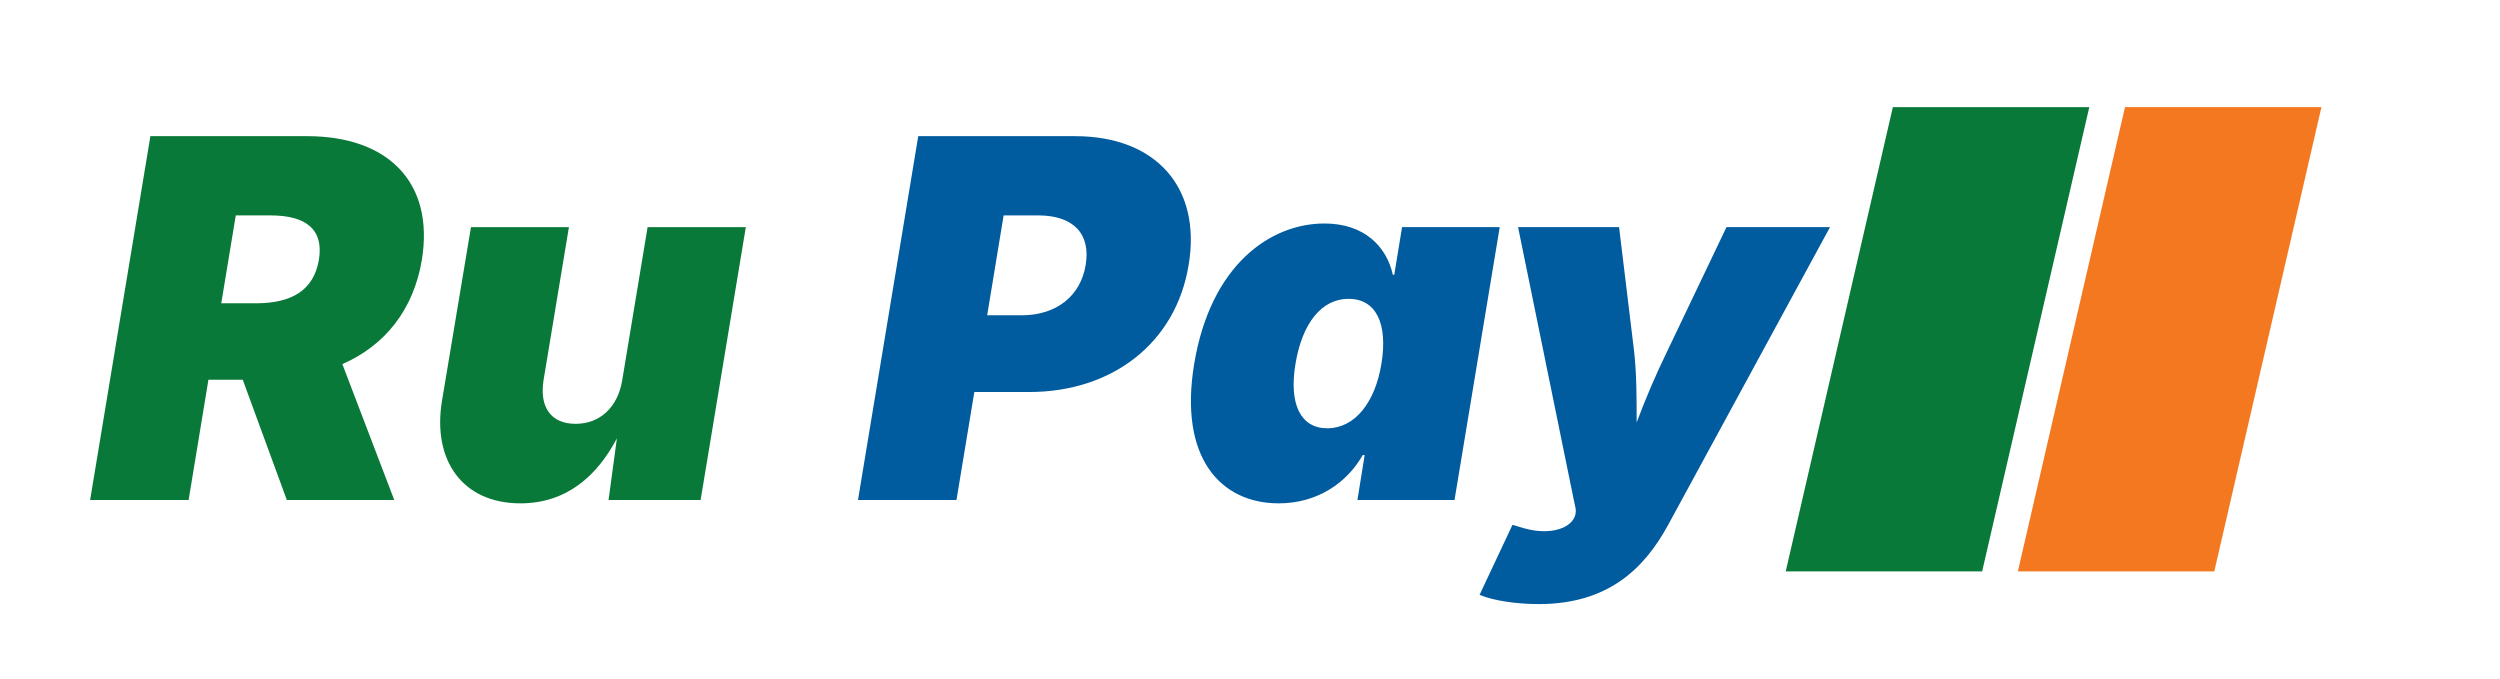
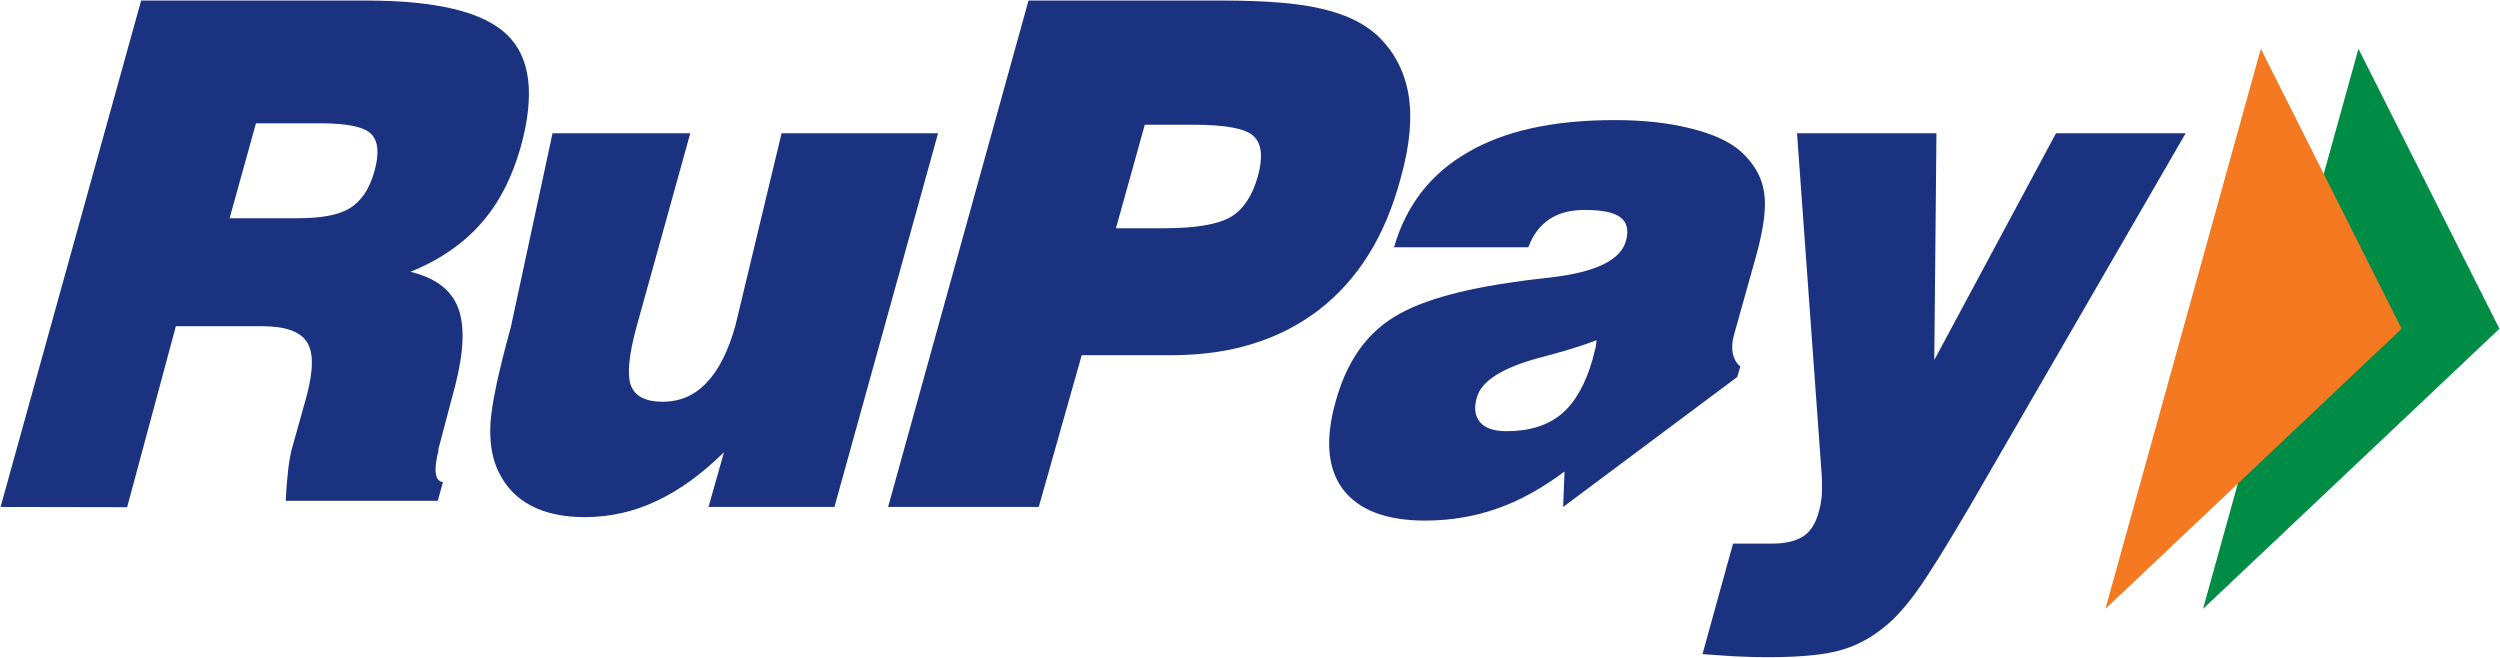
- <svg xmlns="http://www.w3.org/2000/svg" viewBox="0 0 140 38" width="100%" height="100%">
-   <text x="5" y="28" font-family="system-ui, -apple-system, sans-serif" font-weight="900" font-style="italic" font-size="28" fill="#097939">Ru</text>
-   <text x="48" y="28" font-family="system-ui, -apple-system, sans-serif" font-weight="900" font-style="italic" font-size="28" fill="#005B9F">Pay</text>
-   <polygon points="106,6 117,6 111,32 100,32" fill="#097939" />
-   <polygon points="119,6 130,6 124,32 113,32" fill="#F47820" />
+ <svg xmlns="http://www.w3.org/2000/svg" viewBox="0 0 71.867 18.905" width="100%" height="100%">
+   <g transform="matrix(0.352778 0 0 -0.352778 67.7978 1.4032)">
+     <path fill="#008C44" d="m0 0 11.488-22.811-24.15-22.822z" />
+   </g>
+   <g transform="matrix(0.352778 0 0 -0.352778 64.9915 1.4032)">
+     <path fill="#F47920" d="m0 0 11.471-22.811-24.134-22.822z" />
+   </g>
+   <g transform="matrix(0.352778 0 0 -0.352778 0.0161 14.5734)">
+     <path fill="#1B3281" d="m0 0 11.454 41.266h18.312c5.723 0 9.546-.906 11.491-2.773 1.931-1.852 2.303-4.875 1.139-9.124-.704-2.503-1.774-4.604-3.244-6.264-1.458-1.663-3.381-2.978-5.749-3.945 2.009-.483 3.287-1.442 3.86-2.88.57-1.438.504-3.535-.188-6.284l-1.393-5.264-.004-.156c-.402-1.614-.283-2.478.372-2.548l-.422-1.528h-12.388c.042.971.119 1.839.201 2.568.09.746.201 1.324.311 1.721l1.155 4.121c.582 2.143.618 3.638.078 4.499-.545.884-1.765 1.319-3.691 1.319h-7.009l-3.97-14.747zm18.664 23.527h5.576c1.954 0 3.396.279 4.285.856.893.582 1.556 1.565 1.945 2.987.403 1.446.304 2.454-.274 3.027-.577.582-1.958.865-4.129.865h-5.256z" />
+   </g>
+   <g transform="matrix(0.352778 0 0 -0.352778 26.9664 3.8309)">
+     <path fill="#1B3281" d="m0 0-8.444-30.451h-10.261l1.261 4.461c-1.806-1.774-3.654-3.121-5.517-3.982-1.848-.876-3.798-1.307-5.851-1.307-1.697 0-3.154.308-4.327.919-1.187.609-2.071 1.535-2.666 2.756-.528 1.069-.758 2.389-.668 3.966.095 1.552.643 4.17 1.659 7.836l3.398 15.802h11.224l-4.367-15.728c-.638-2.302-.79-3.92-.479-4.801.324-.889 1.189-1.348 2.593-1.348 1.414 0 2.603.512 3.585 1.557.996 1.036 1.765 2.581 2.343 4.637l3.766 15.683z" />
+   </g>
+   <g transform="matrix(0.352778 0 0 -0.352778 25.5298 14.5734)">
+     <path fill="#1B3281" d="m0 0 11.442 41.266h15.74c3.473 0 6.161-.205 8.078-.655 1.913-.431 3.413-1.131 4.528-2.118 1.397-1.291 2.253-2.889 2.605-4.806.331-1.917.135-4.15-.59-6.772-1.282-4.879-3.529-8.414-6.731-10.884-3.212-2.438-7.186-3.663-11.929-3.663h-7.366l-3.499-12.368zm18.566 22.712h3.958c2.559 0 4.358.316 5.412.926 1.02.618 1.745 1.716 2.187 3.277.442 1.582.328 2.688-.34 3.306-.643.615-2.286.926-4.915.926h-3.95z" />
+   </g>
+   <g transform="matrix(0.352778 0 0 -0.352778 44.935 14.5734)">
+     <path fill="#1B3281" d="m0 0 .114 2.892c-1.81-1.355-3.643-2.379-5.486-3.019-1.835-.652-3.789-.983-5.882-.983-3.179 0-5.396.864-6.678 2.536-1.266 1.675-1.474 4.08-.61 7.148.827 3.028 2.298 5.257 4.42 6.682 2.11 1.442 5.634 2.474 10.578 3.134.627.102 1.467.184 2.519.311 3.655.423 5.707 1.397 6.149 2.986.23.87.09 1.512-.45 1.906-.521.409-1.495.61-2.901.61-1.167 0-2.106-.242-2.876-.745-.769-.508-1.343-1.25-1.732-2.294h-10.943c.988 3.428 3.007 6.018 6.038 7.75 3.02 1.762 7.002 2.61 11.934 2.61 2.319 0 4.396-.217 6.232-.688 1.839-.451 3.183-1.094 4.055-1.872 1.073-.971 1.708-2.078 1.889-3.302.209-1.221-.02-2.971-.66-5.261l-1.79-6.386c-.151-.556-.18-1.052-.098-1.503.098-.43.286-.798.618-1.061l-.253-.86zm2.728 13.597c-1.192-.479-2.741-.938-4.666-1.442-3.023-.811-4.724-1.893-5.092-3.232-.255-.861-.152-1.524.269-2.028.415-.479 1.136-.721 2.152-.721 1.863 0 3.359.471 4.474 1.401 1.118.942 1.954 2.421 2.539 4.461.102.434.192.746.25.979z" />
+   </g>
+   <g transform="matrix(0.352778 0 0 -0.352778 48.941 18.8064)">
+     <path fill="#1B3281" d="m0 0 2.491 9.013h3.212c1.073 0 1.917.212 2.515.598.607.401 1.02 1.077 1.258 1.987.119.401.192.823.242 1.302.032.508.032 1.045 0 1.667l-2.014 27.883h11.361l-.176-18.476 9.918 18.476h10.565l-17.534-30.304c-1.99-3.387-3.436-5.714-4.354-6.984-.906-1.254-1.766-2.229-2.601-2.889-1.082-.913-2.29-1.56-3.594-1.937-1.307-.385-3.297-.577-5.972-.577-.77 0-1.656.015-2.614.065-.562.038-1.577.095-2.614.177" />
+   </g>
</svg>
